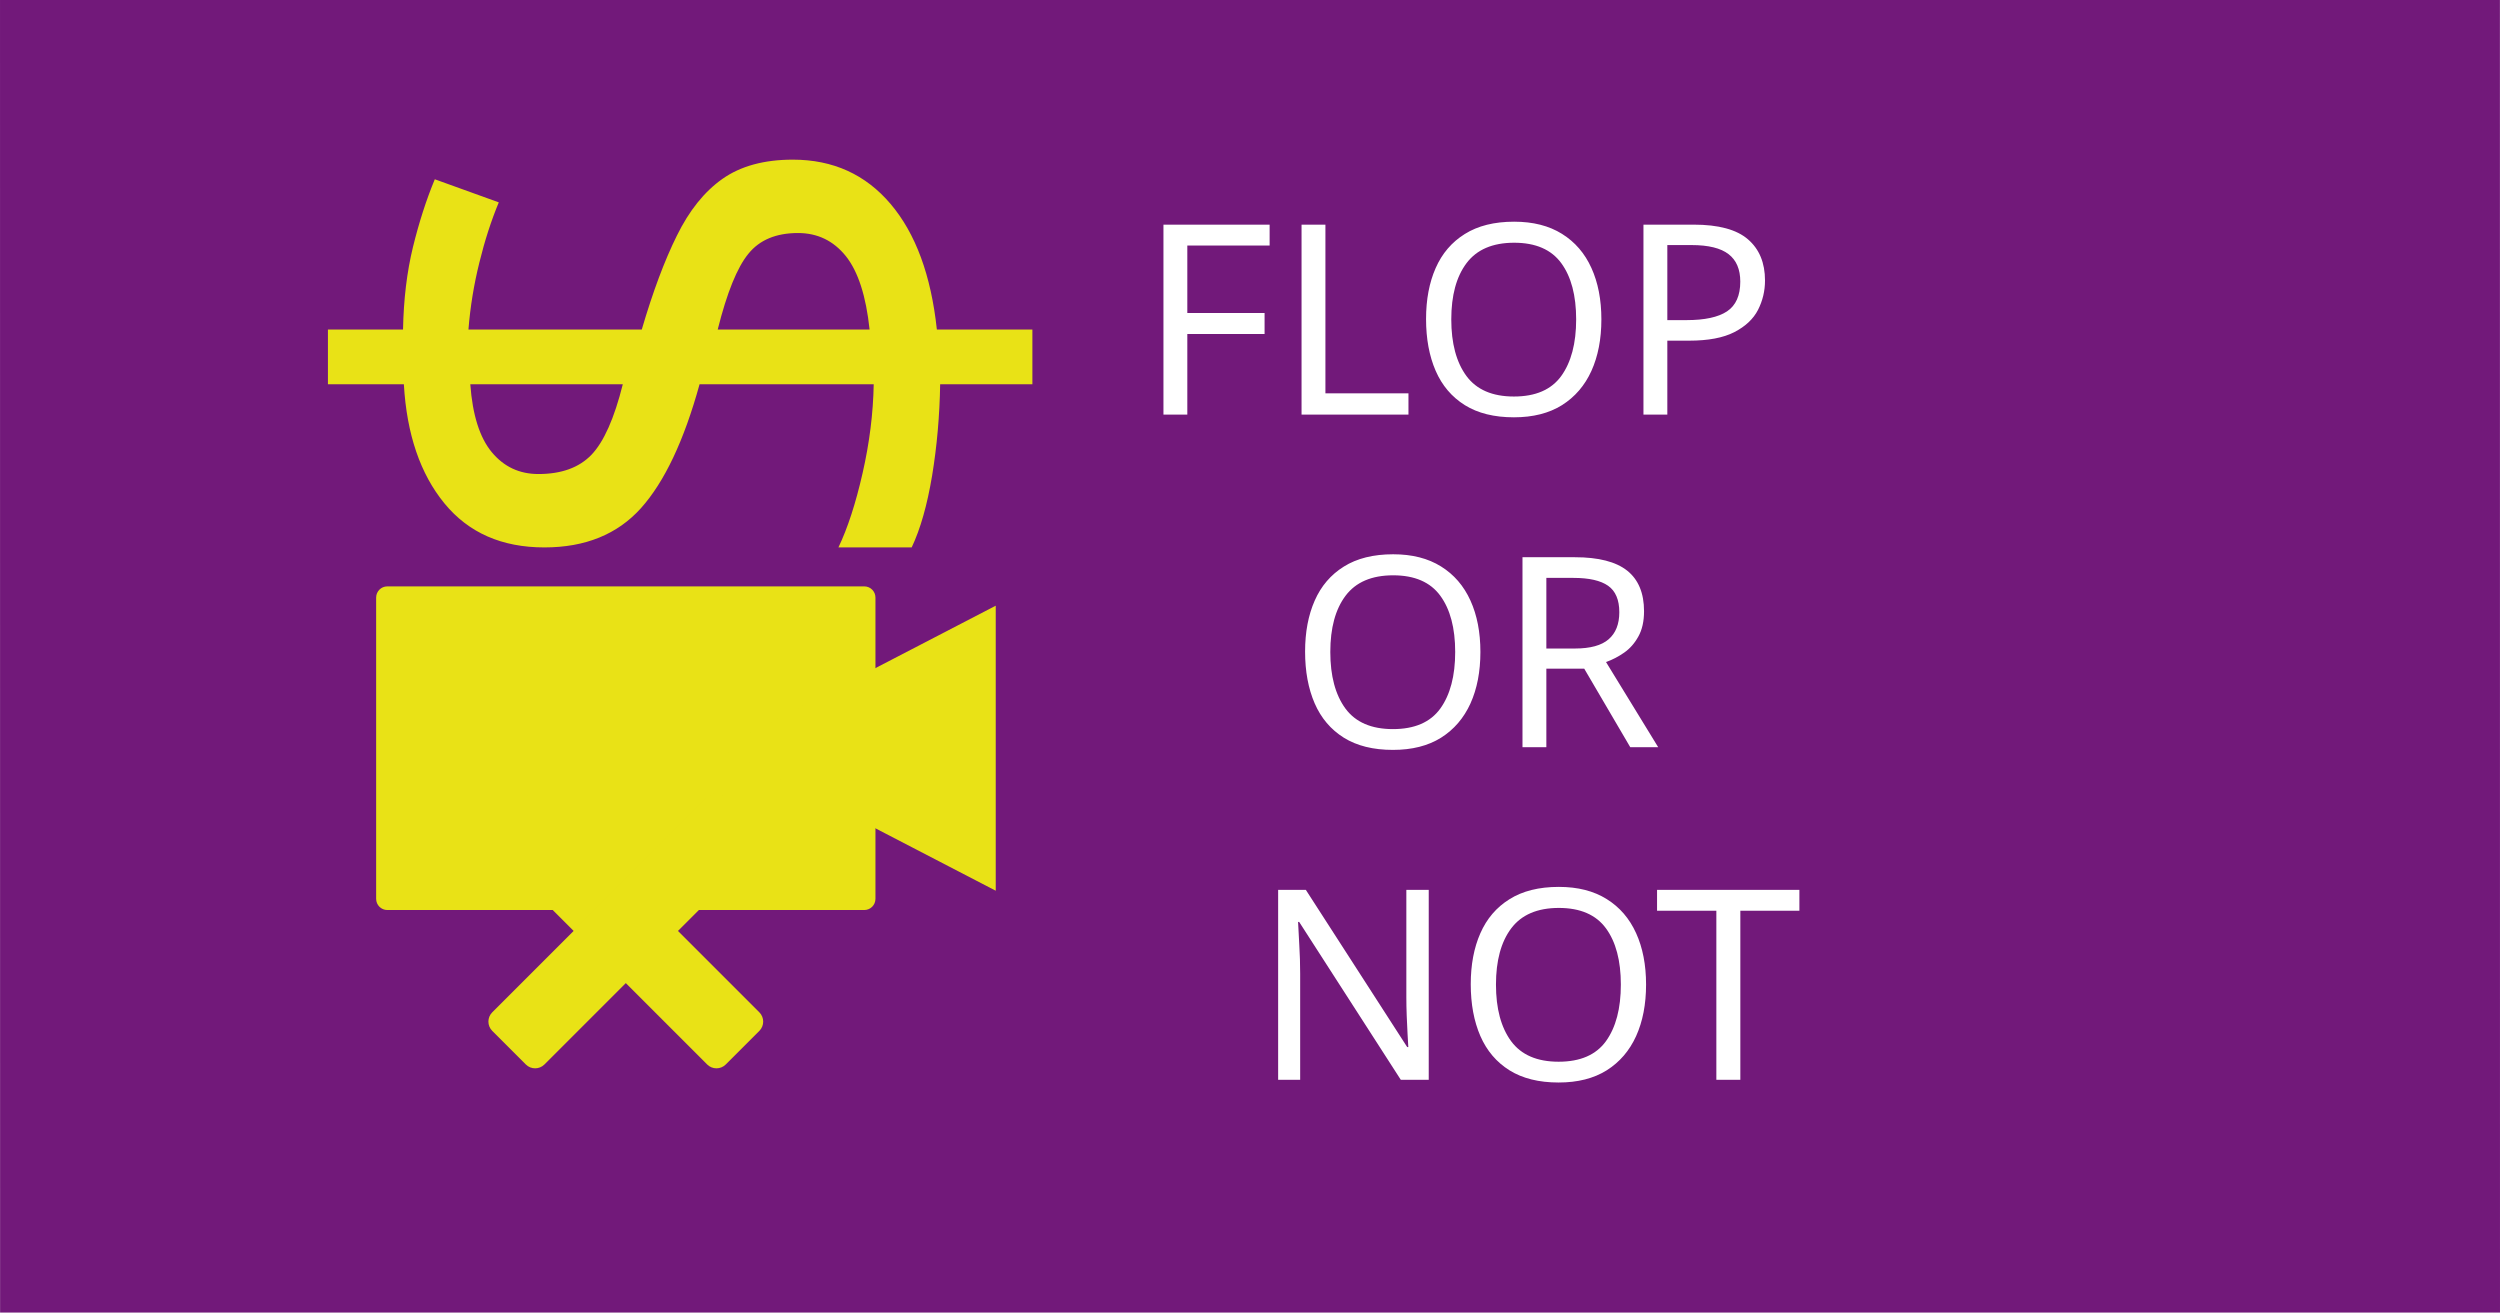
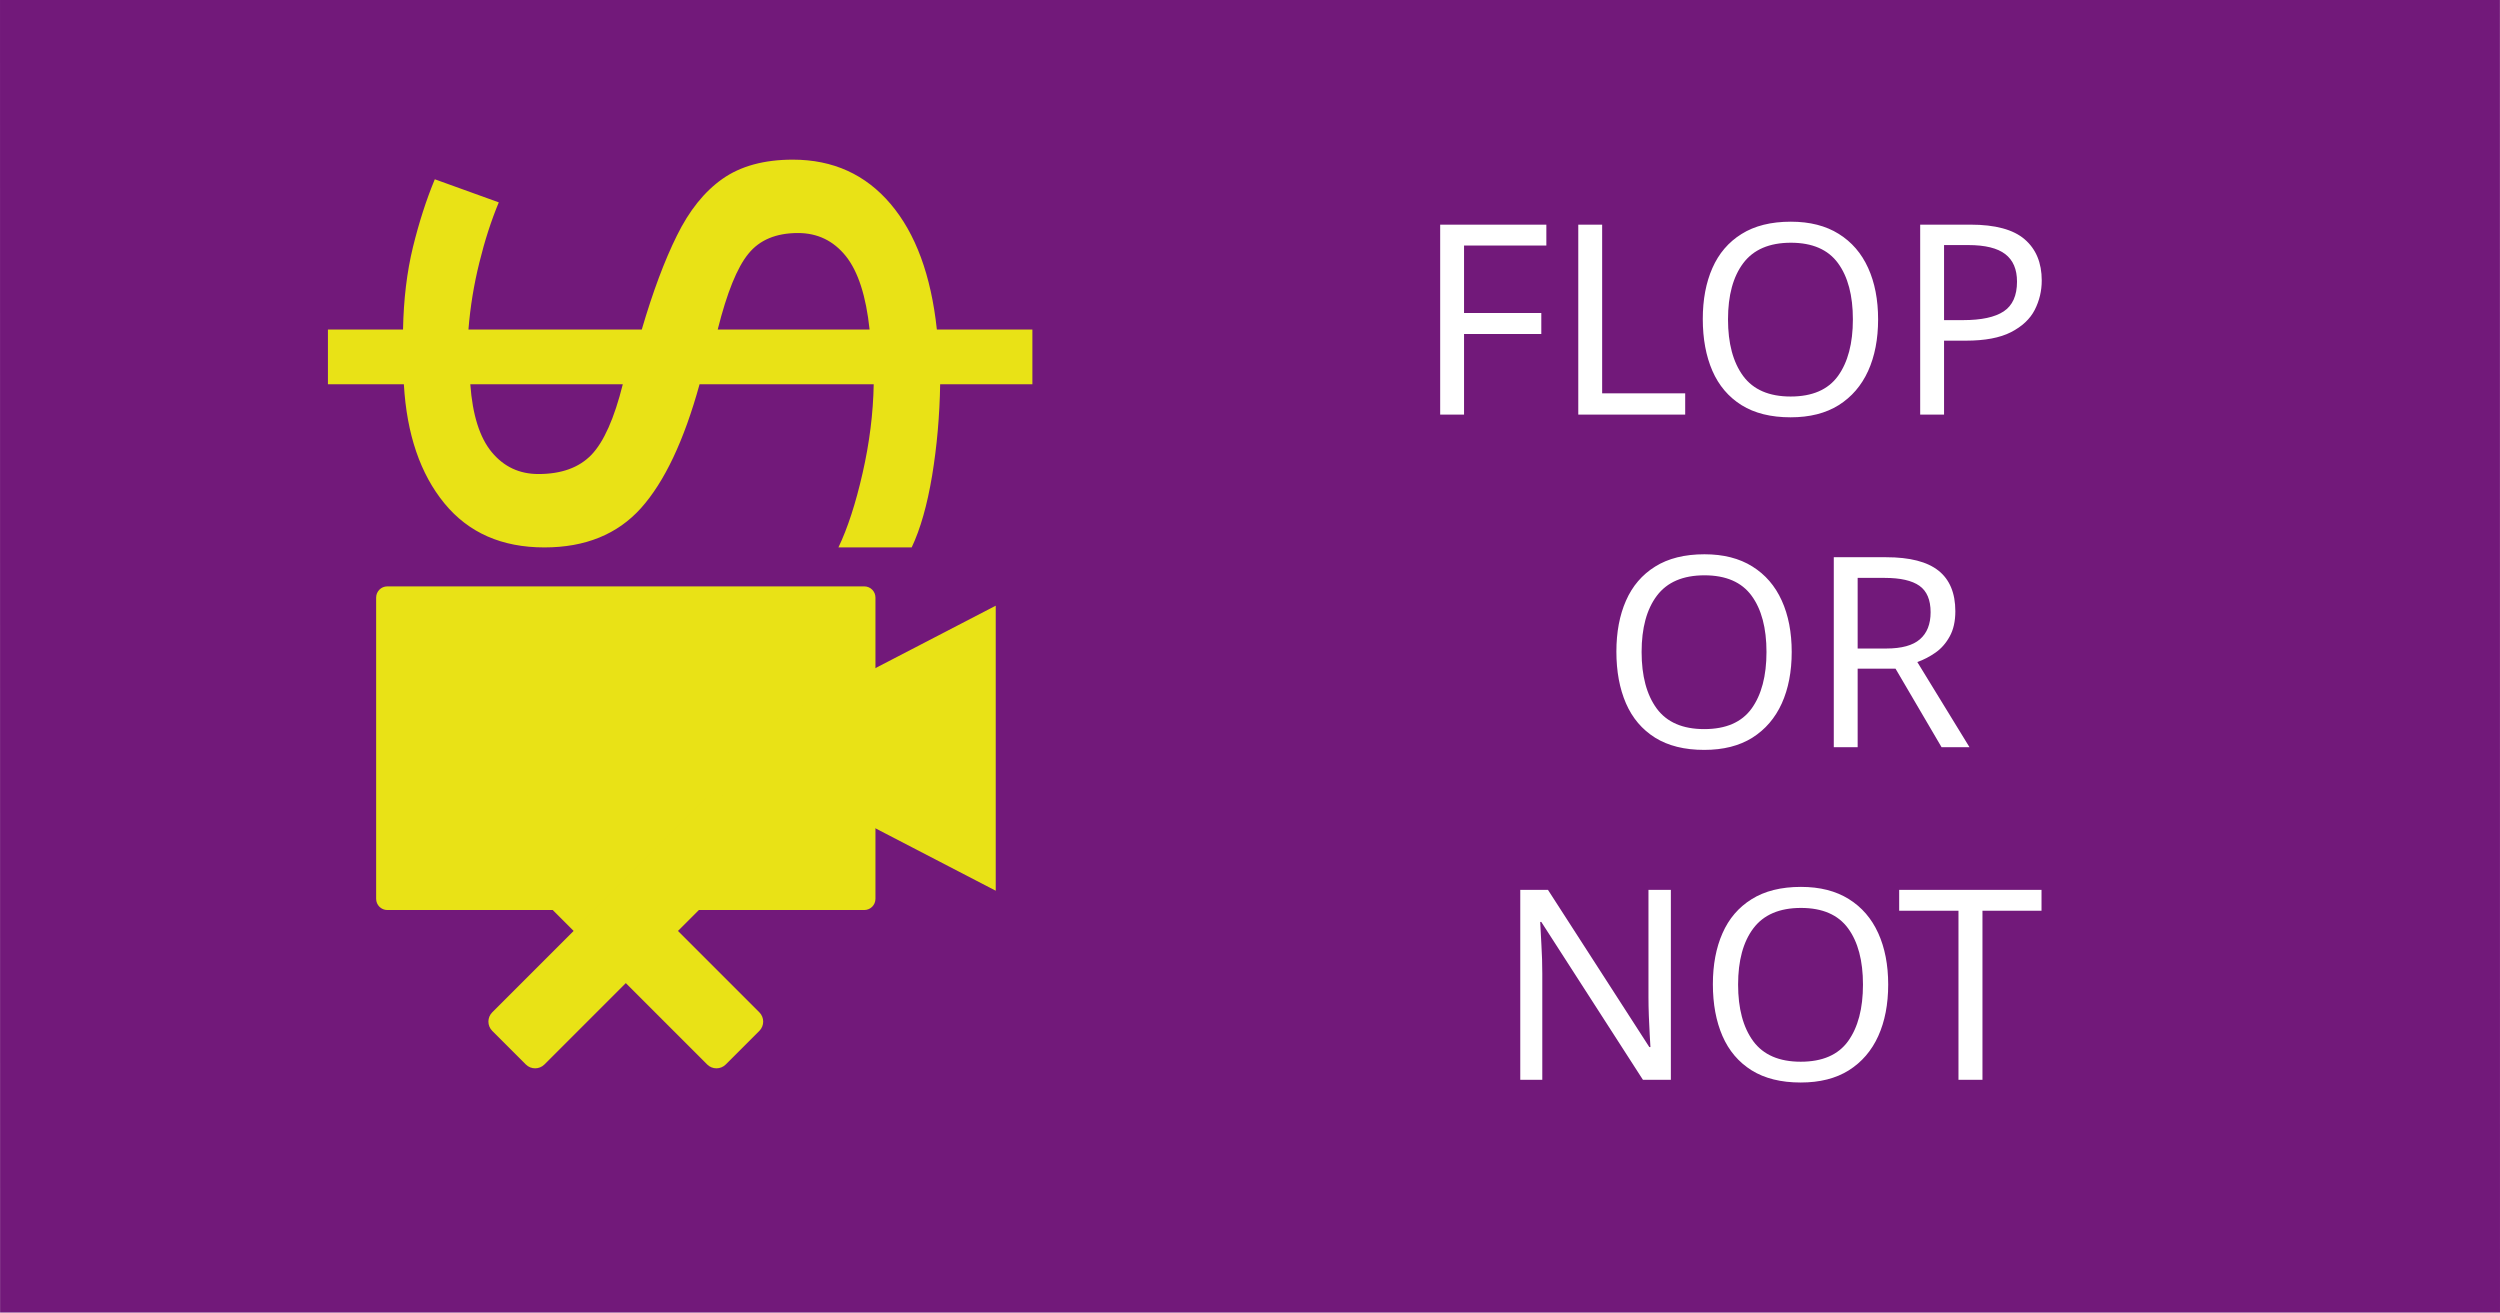
<svg xmlns="http://www.w3.org/2000/svg" width="1200" height="630" viewBox="0 0 317.5 166.688" version="1.1" id="svg8">
-   <defs id="defs2">
-     </defs>
  <g id="layer1" transform="translate(-48.31878,69.5205)">
    <g id="g5431" transform="translate(37.54934,-4.041303)">
      <rect rx="0" ry="0" y="-65.479" x="10.774" height="166.688" width="317.489" id="rect5017" style="opacity:1;fill:#72197a;fill-opacity:1;stroke:none;stroke-width:1.626;stroke-linecap:round;stroke-linejoin:round;stroke-miterlimit:10;stroke-dasharray:none;stroke-dashoffset:0;stroke-opacity:0.99;paint-order:normal" transform="skewX(0.00370319)" />
      <g style="fill:#e9e216;fill-opacity:1" id="g5307-5" transform="matrix(0.7511894,0,0,0.7511894,42.01682,-66.38857)">
        <g id="g4513" transform="matrix(2.222222,0,0,2.222222,8.128568,-238.7176)" style="fill:#e9e216;fill-opacity:1">
          <g transform="translate(-58.92435,-0.2751958)" id="g5293-9" style="fill:#e9e216;fill-opacity:1">
            <g id="g5291-3" style="fill:#e9e216;fill-opacity:1">
              <g id="g5285-2" transform="translate(-12.54249,98.10843)" style="fill:#e9e216;fill-opacity:1">
                <rect style="opacity:1;fill:#e9e216;fill-opacity:1;stroke:none;stroke-width:0.426;stroke-linecap:round;stroke-linejoin:round;stroke-miterlimit:10;stroke-dasharray:none;stroke-dashoffset:0;stroke-opacity:0.99;paint-order:normal" id="rect5281-9" width="37.987" height="24.623" x="77.707" y="54.746" rx="0.85" ry="0.85" />
                <path style="opacity:1;fill:#e9e216;fill-opacity:1;stroke:none;stroke-width:0.529;stroke-linecap:round;stroke-linejoin:round;stroke-miterlimit:10;stroke-dasharray:none;stroke-dashoffset:0;stroke-opacity:0.99;paint-order:normal" id="path5283-7" d="m 118.807,144.408 -8.688,-5.016 -8.688,-5.016 8.688,-5.016 8.688,-5.016 0,10.032 z" transform="matrix(1.202876,0,0,1.080814,-18.06493,-78.17763)" />
              </g>
-               <text xml:space="preserve" style="font-style:normal;font-variant:normal;font-weight:normal;font-stretch:normal;font-size:65.3px;line-height:1.25;font-family:'Rockwell Condensed';-inkscape-font-specification:'Rockwell Condensed, ';letter-spacing:0px;word-spacing:0px;fill:#e9e216;fill-opacity:1;stroke:none;stroke-width:1.884" x="-154.646" y="110.77" id="text5289-1" transform="matrix(0,-0.9953017,1.00472,0,0,0)">
+               <text style="font-style:normal;font-variant:normal;font-weight:normal;font-stretch:normal;font-size:65.3px;line-height:1.25;font-family:'Rockwell Condensed';-inkscape-font-specification:'Rockwell Condensed, ';letter-spacing:0px;word-spacing:0px;fill:#e9e216;fill-opacity:1;stroke:none;stroke-width:1.884" x="-154.646" y="110.77" id="text5289-1" transform="matrix(0,-0.9953017,1.00472,0,0,0)">
                <tspan id="tspan5287-2" x="-154.646" y="110.77" style="font-style:normal;font-variant:normal;font-weight:normal;font-stretch:normal;font-family:'Rockwell Condensed';-inkscape-font-specification:'Rockwell Condensed, ';fill:#e9e216;fill-opacity:1;stroke-width:1.884">$</tspan>
              </text>
            </g>
          </g>
          <g id="g5305-9" transform="translate(-1.493551,-3.169246)" style="fill:#e9e216;fill-opacity:1">
            <g id="g5303-4" transform="translate(0,-0.7693834)" style="fill:#e9e216;fill-opacity:1">
              <g transform="translate(0,2.127507)" id="g5301-8" style="fill:#e9e216;fill-opacity:1">
                <g id="g5299-6" style="fill:#e9e216;fill-opacity:1">
                  <rect style="opacity:1;fill:#e9e216;fill-opacity:1;stroke:none;stroke-width:0.529;stroke-linecap:round;stroke-linejoin:round;stroke-miterlimit:10;stroke-dasharray:none;stroke-dashoffset:0;stroke-opacity:0.99;paint-order:normal" id="rect5295-2" width="5.613" height="25.123" x="-111.614" y="134.044" rx="1" ry="1" transform="rotate(-45)" />
                  <rect transform="matrix(-0.7071068,-0.7071068,-0.7071068,0.7071068,0,0)" ry="1" rx="1" y="96.246" x="-149.412" height="25.123" width="5.613" id="rect5297-7" style="opacity:1;fill:#e9e216;fill-opacity:1;stroke:none;stroke-width:0.529;stroke-linecap:round;stroke-linejoin:round;stroke-miterlimit:10;stroke-dasharray:none;stroke-dashoffset:0;stroke-opacity:0.99;paint-order:normal" />
                </g>
              </g>
            </g>
          </g>
        </g>
      </g>
-       <text xml:space="preserve" style="font-style:normal;font-variant:normal;font-weight:normal;font-stretch:normal;font-size:33.792px;line-height:1.25;font-family:'Concert One';-inkscape-font-specification:'Concert One';letter-spacing:0px;word-spacing:0px;fill:#ffffff;fill-opacity:1;stroke:none;stroke-width:0.975" x="235.488" y="-12.826" id="text4503">
+       <text style="font-style:normal;font-variant:normal;font-weight:normal;font-stretch:normal;font-size:33.792px;line-height:1.25;font-family:'Concert One';-inkscape-font-specification:'Concert One';letter-spacing:0px;word-spacing:0px;fill:#ffffff;fill-opacity:1;stroke:none;stroke-width:0.975" x="235.488" y="-12.826" id="text4503">
        <tspan id="tspan4501" x="235.488" y="-12.826" style="font-style:normal;font-variant:normal;font-weight:normal;font-stretch:normal;font-family:'Concert One';-inkscape-font-specification:'Concert One';text-align:center;text-anchor:middle;fill:#ffffff;stroke-width:0.975">FLOP</tspan>
        <tspan x="242.088" y="29.415" style="font-style:normal;font-variant:normal;font-weight:normal;font-stretch:normal;font-family:'Concert One';-inkscape-font-specification:'Concert One';text-align:center;text-anchor:middle;fill:#ffffff;stroke-width:0.975" id="tspan4502">OR </tspan>
        <tspan x="235.488" y="71.655" style="font-style:normal;font-variant:normal;font-weight:normal;font-stretch:normal;font-family:'Concert One';-inkscape-font-specification:'Concert One';text-align:center;text-anchor:middle;fill:#ffffff;stroke-width:0.975" id="tspan4504">NOT</tspan>
      </text>
    </g>
  </g>
</svg>
